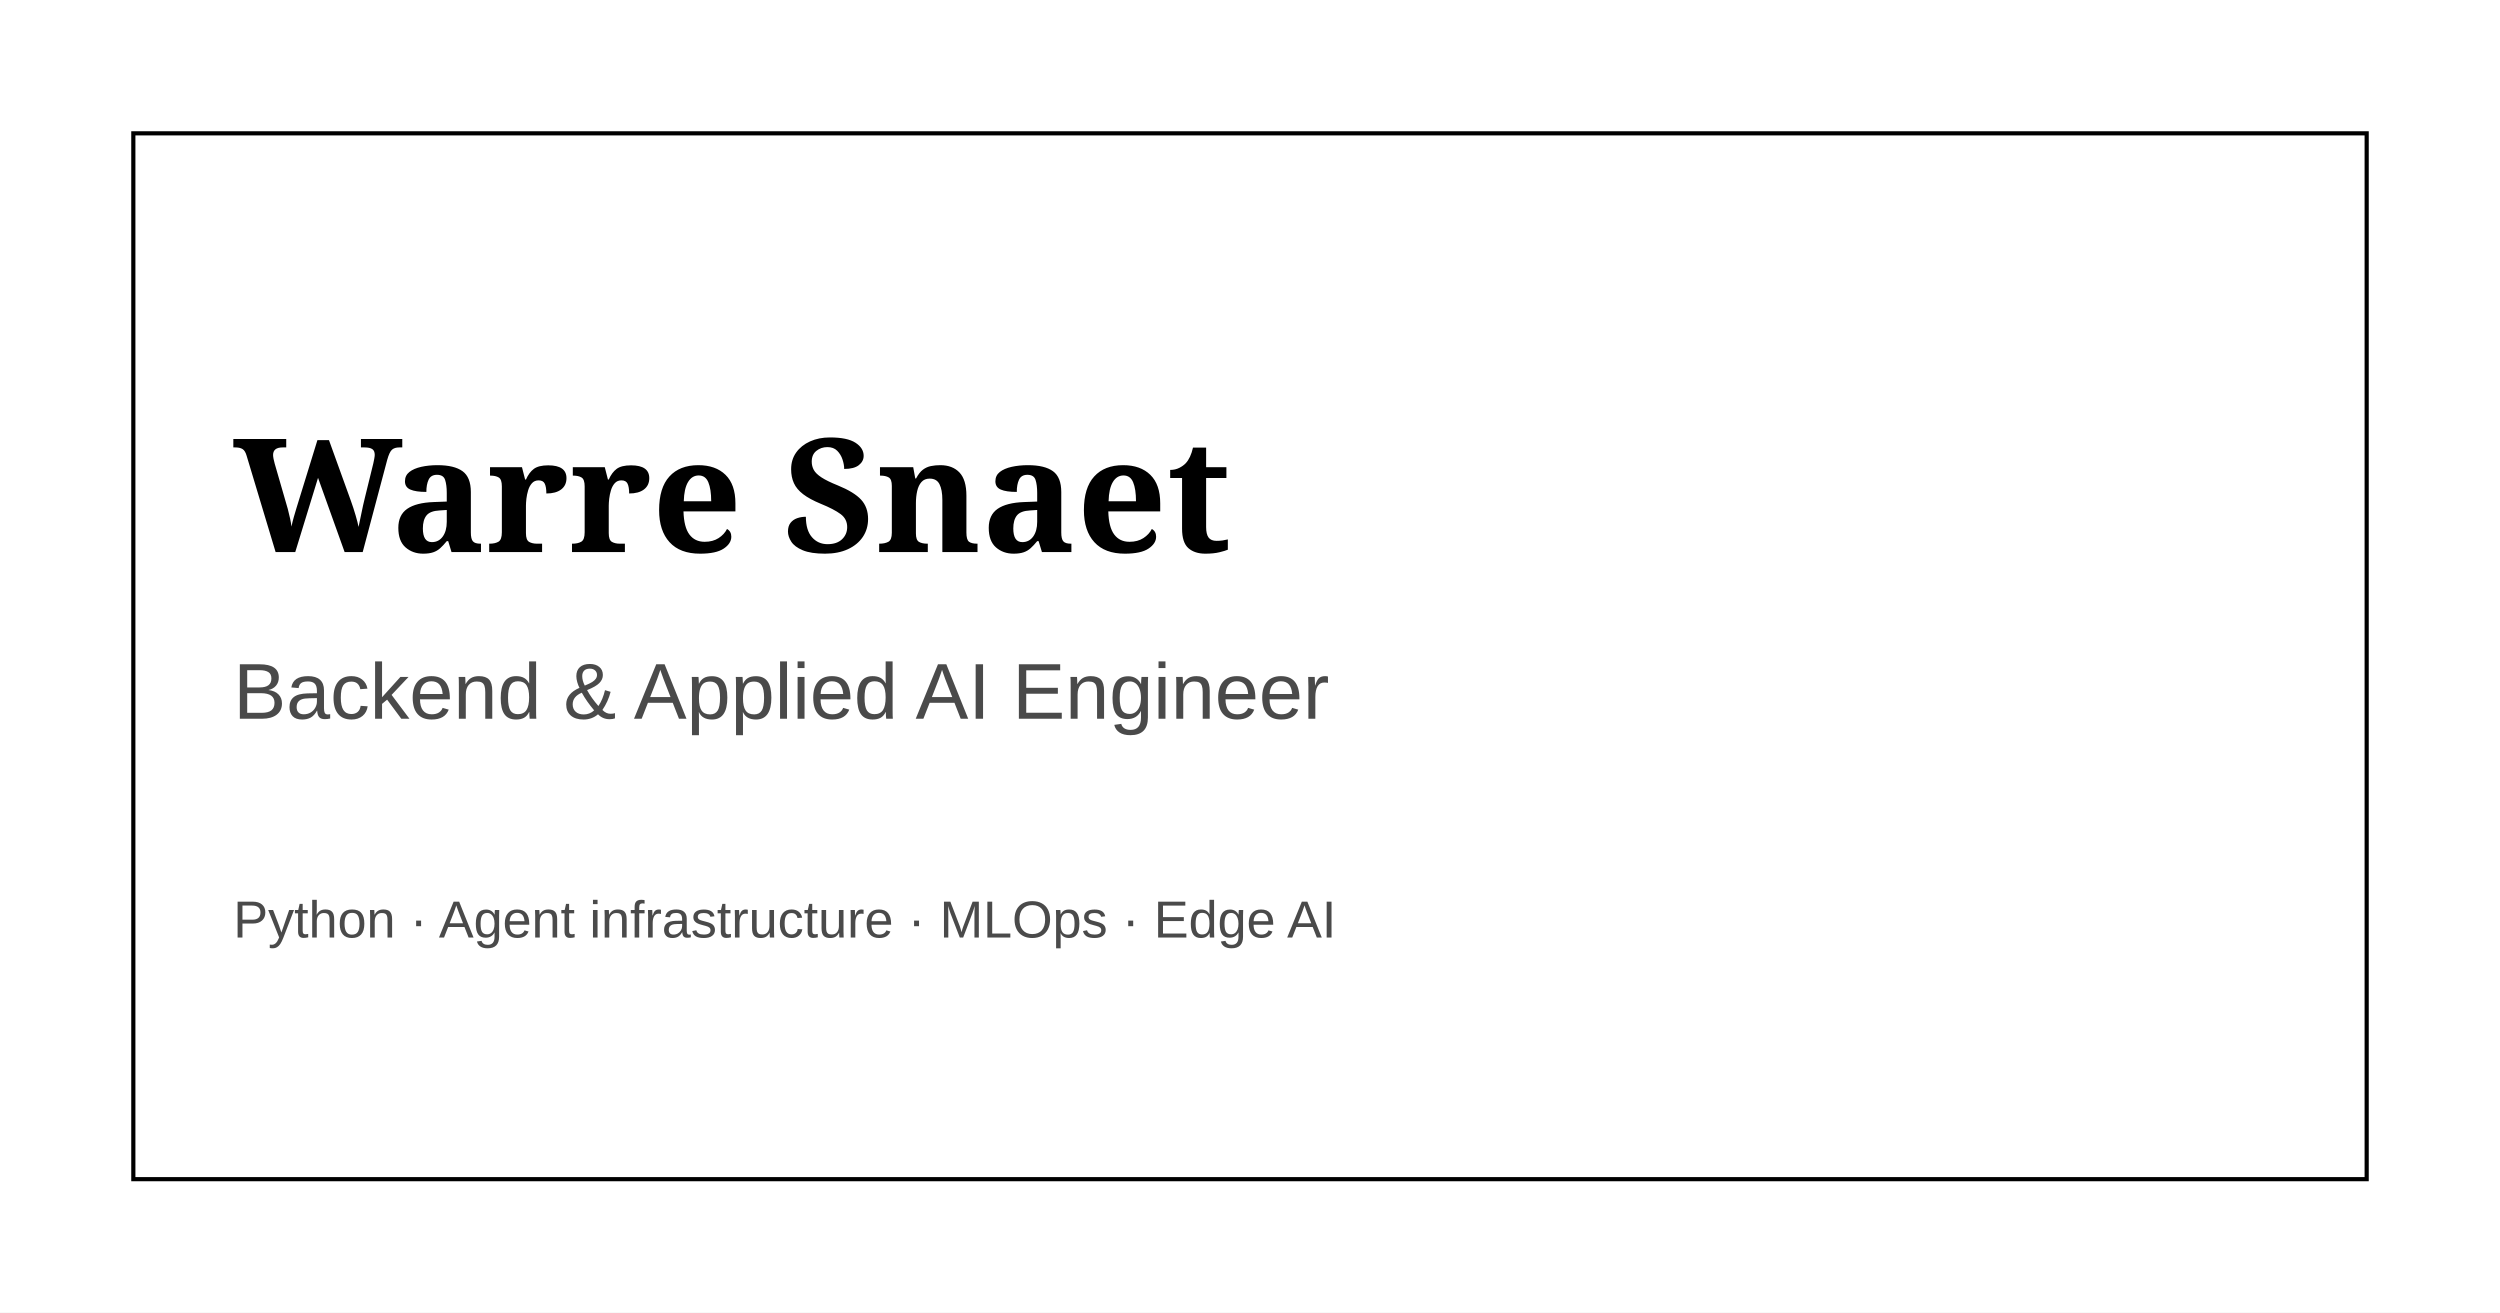
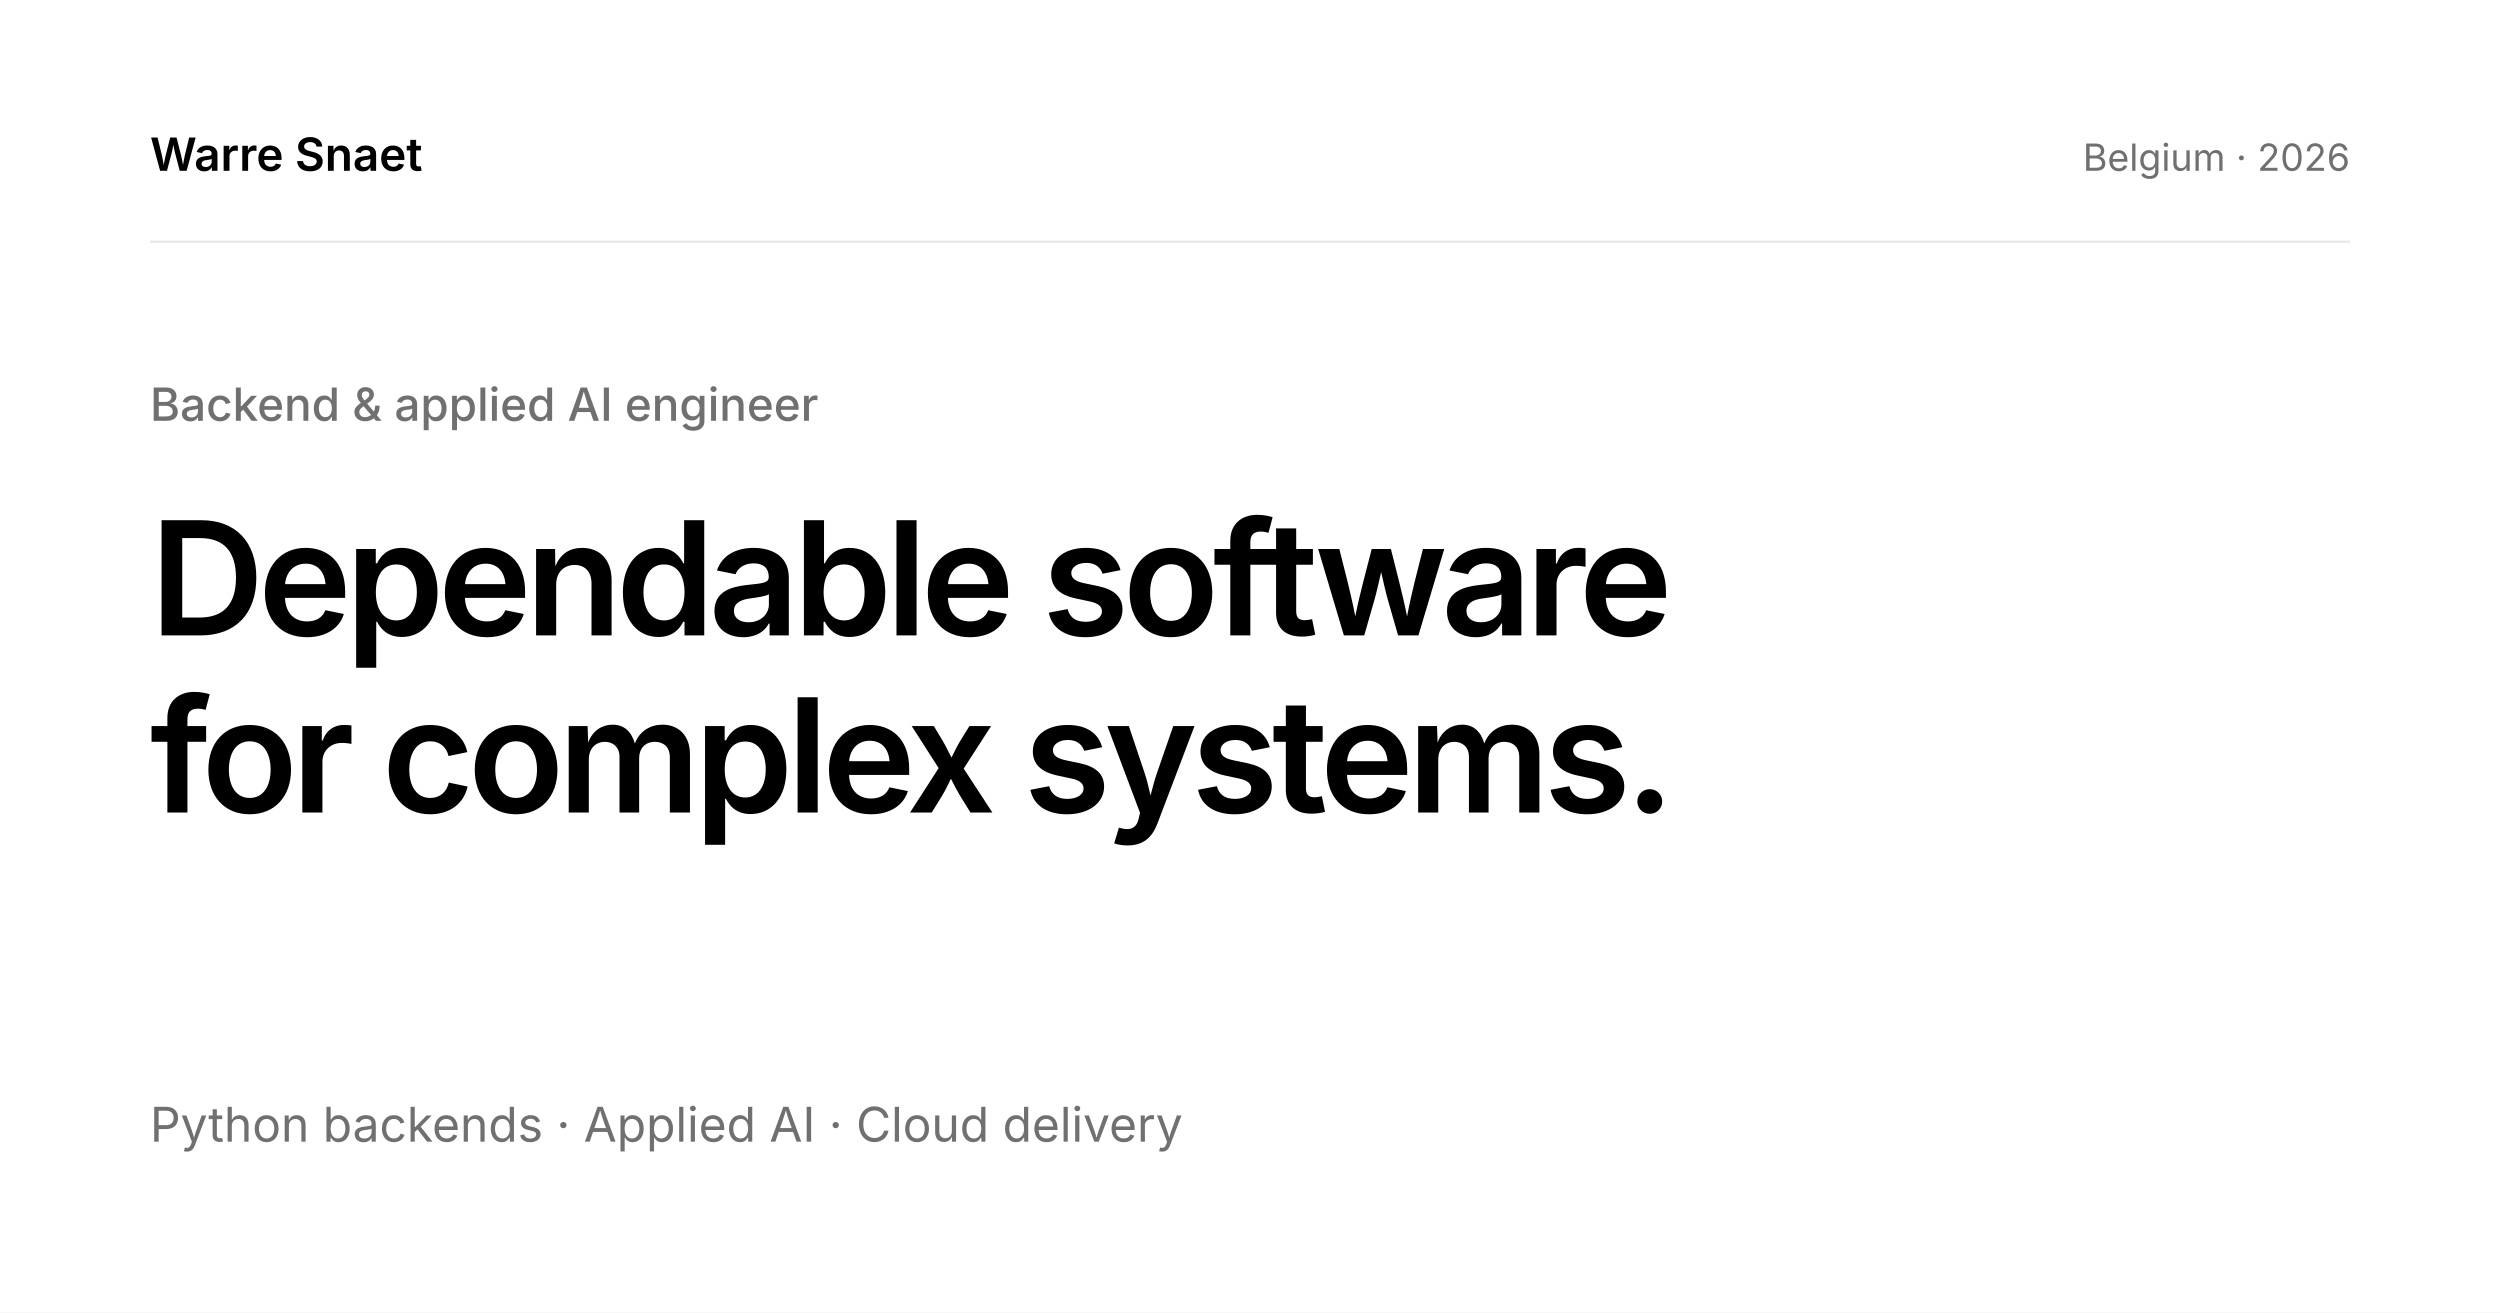
<svg xmlns="http://www.w3.org/2000/svg" width="1200" height="630" viewBox="0 0 1200 630">
  <rect width="1200" height="630" fill="#ffffff" />
-   <rect x="64" y="64" width="1072" height="502" fill="none" stroke="#000000" stroke-width="2" />
-   <text x="112" y="265" fill="#000000" font-family="Georgia, serif" font-size="76" font-weight="700">Warre Snaet</text>
-   <text x="112" y="345" fill="#4a4a4a" font-family="Arial, sans-serif" font-size="38">Backend &amp; Applied AI Engineer</text>
-   <text x="112" y="450" fill="#4a4a4a" font-family="Arial, sans-serif" font-size="25">Python · Agent infrastructure · MLOps · Edge AI</text>
+   <text x="72" y="82" fill="#000000" font-family="Inter, Arial, sans-serif" font-size="22" font-weight="600">Warre Snaet</text>
+   <text x="1128" y="82" fill="#707070" font-family="Inter, Arial, sans-serif" font-size="18" text-anchor="end">Belgium · 2026</text>
+   <line x1="72" y1="116" x2="1128" y2="116" stroke="#000000" stroke-opacity="0.1" />
+   <text x="72" y="202" fill="#707070" font-family="Inter, Arial, sans-serif" font-size="22" font-weight="500">Backend &amp; applied AI engineer</text>
+   <text x="72" y="305" fill="#000000" font-family="Inter, Arial, sans-serif" font-size="76" font-weight="600" letter-spacing="-3">Dependable software</text>
+   <text x="72" y="390" fill="#000000" font-family="Inter, Arial, sans-serif" font-size="76" font-weight="600" letter-spacing="-3">for complex systems.</text>
+   <text x="72" y="548" fill="#707070" font-family="Inter, Arial, sans-serif" font-size="23">Python backends · Applied AI · Cloud delivery</text>
</svg>
